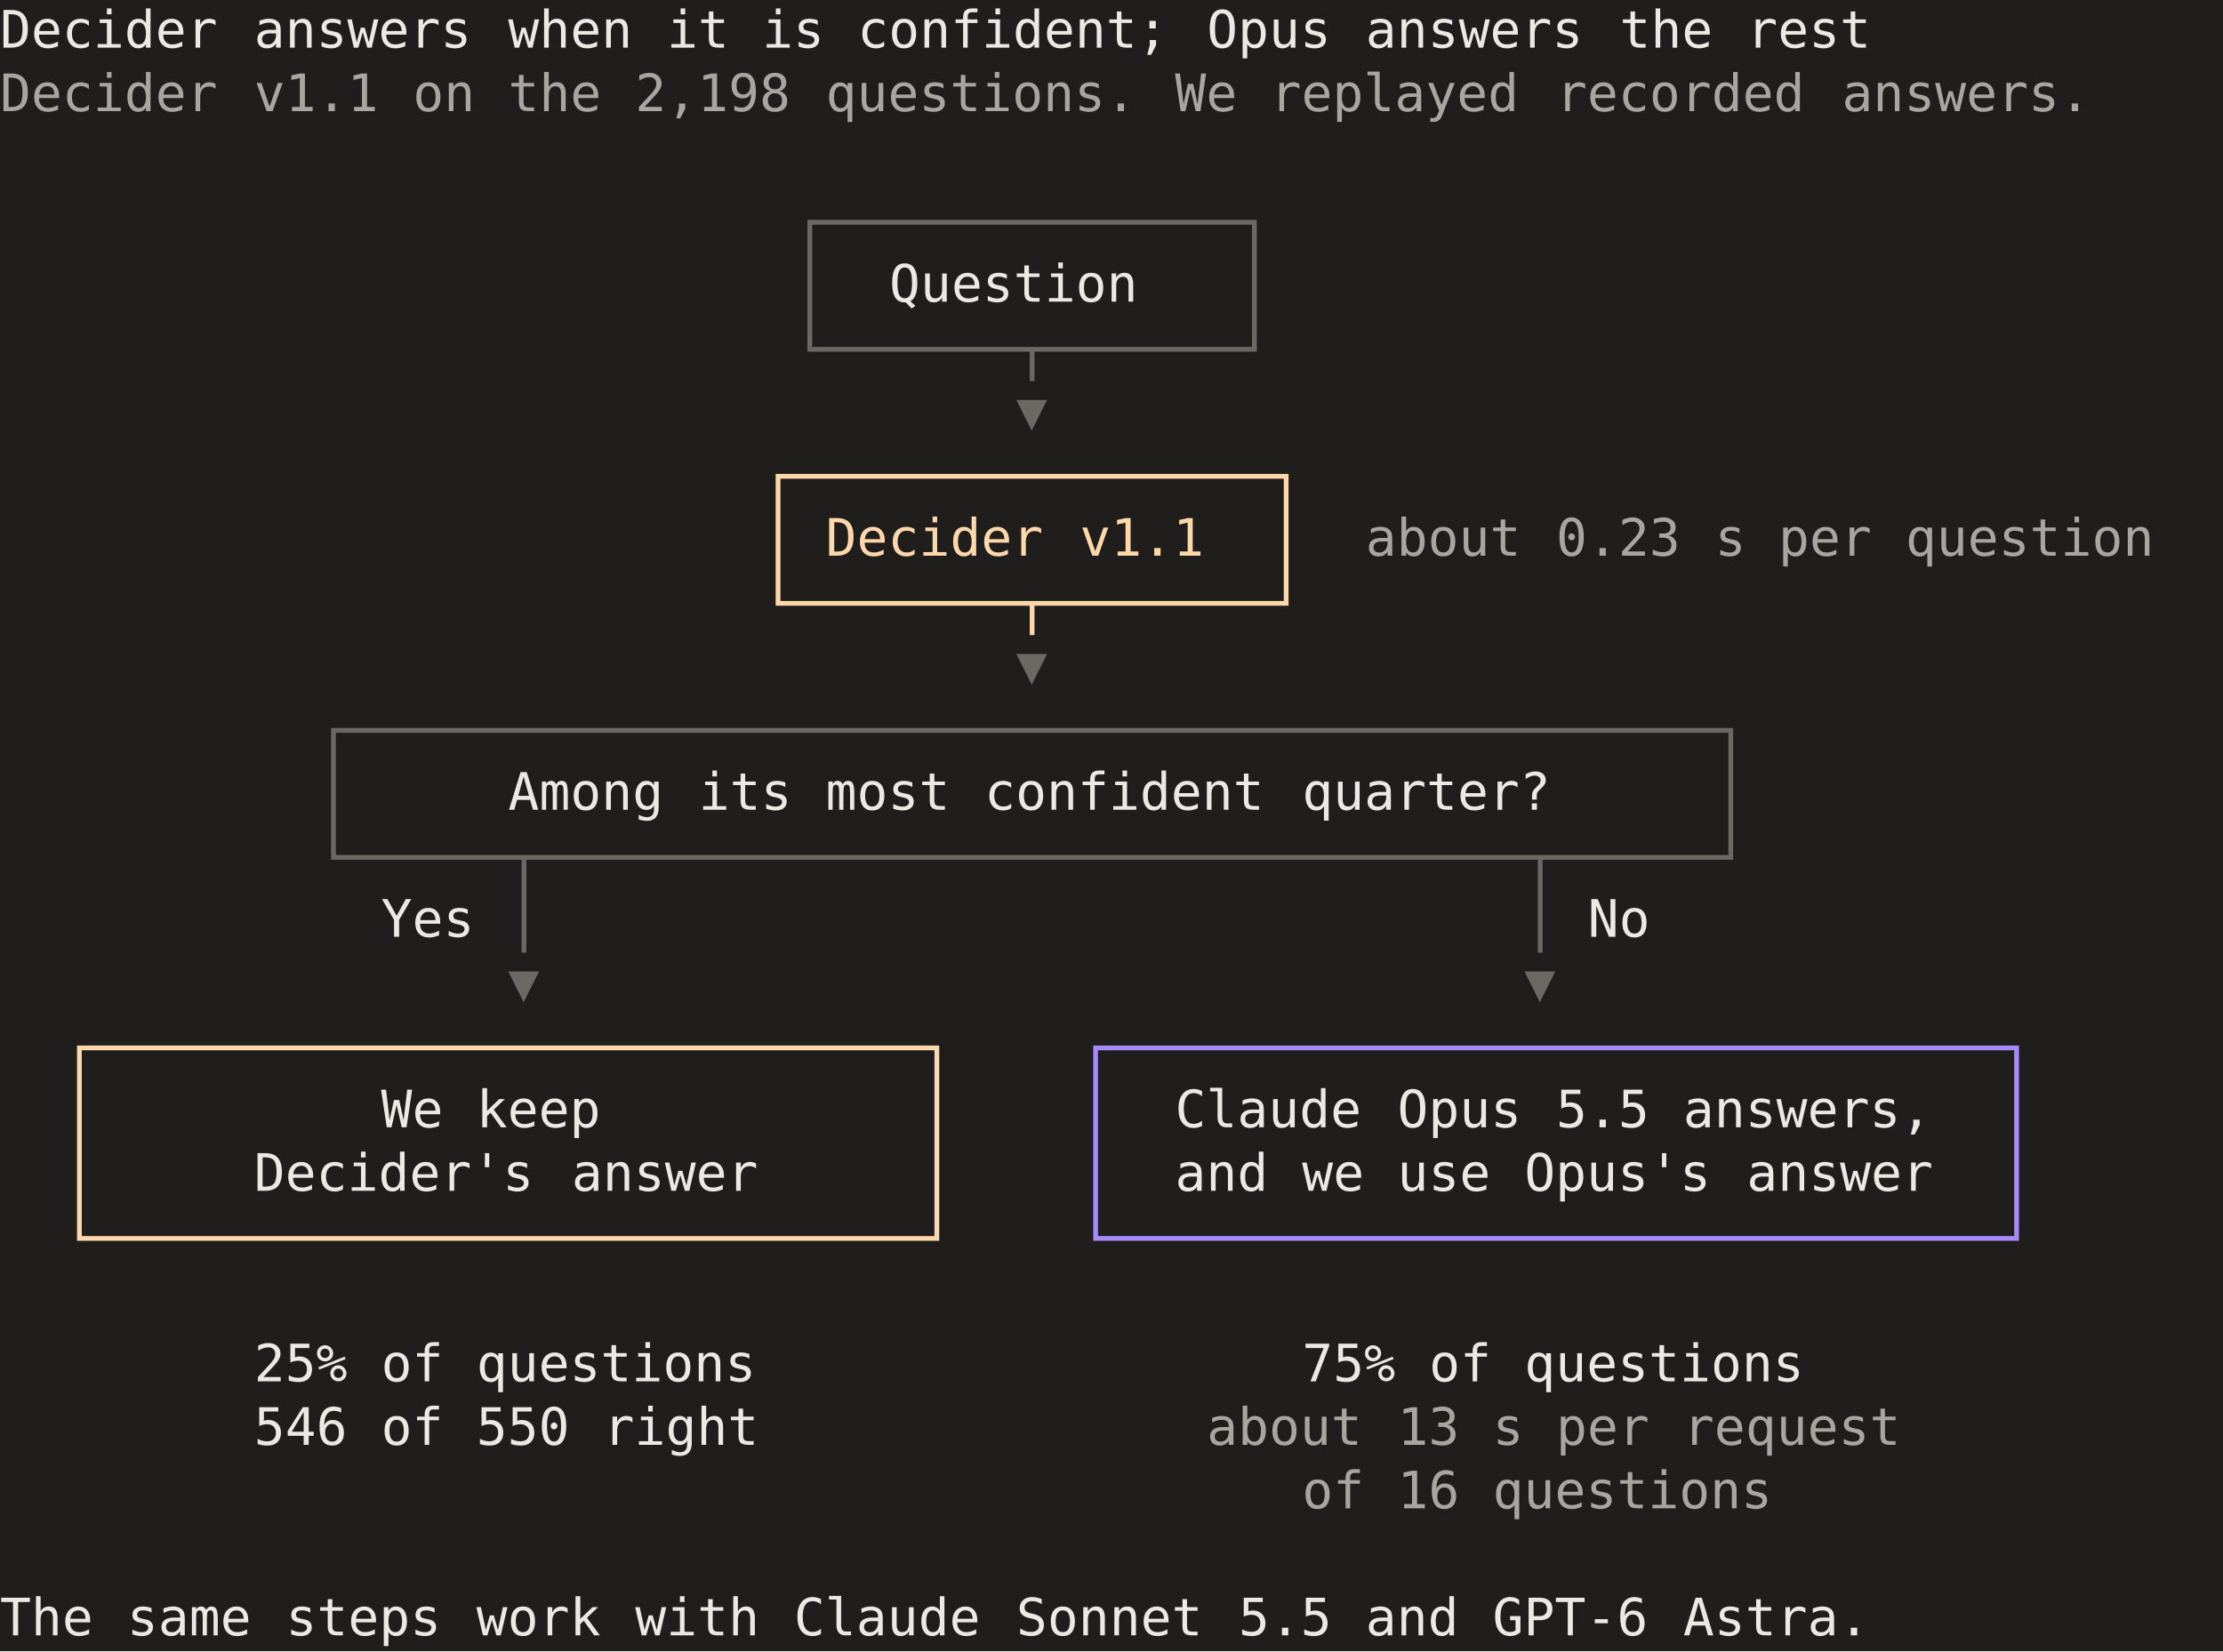
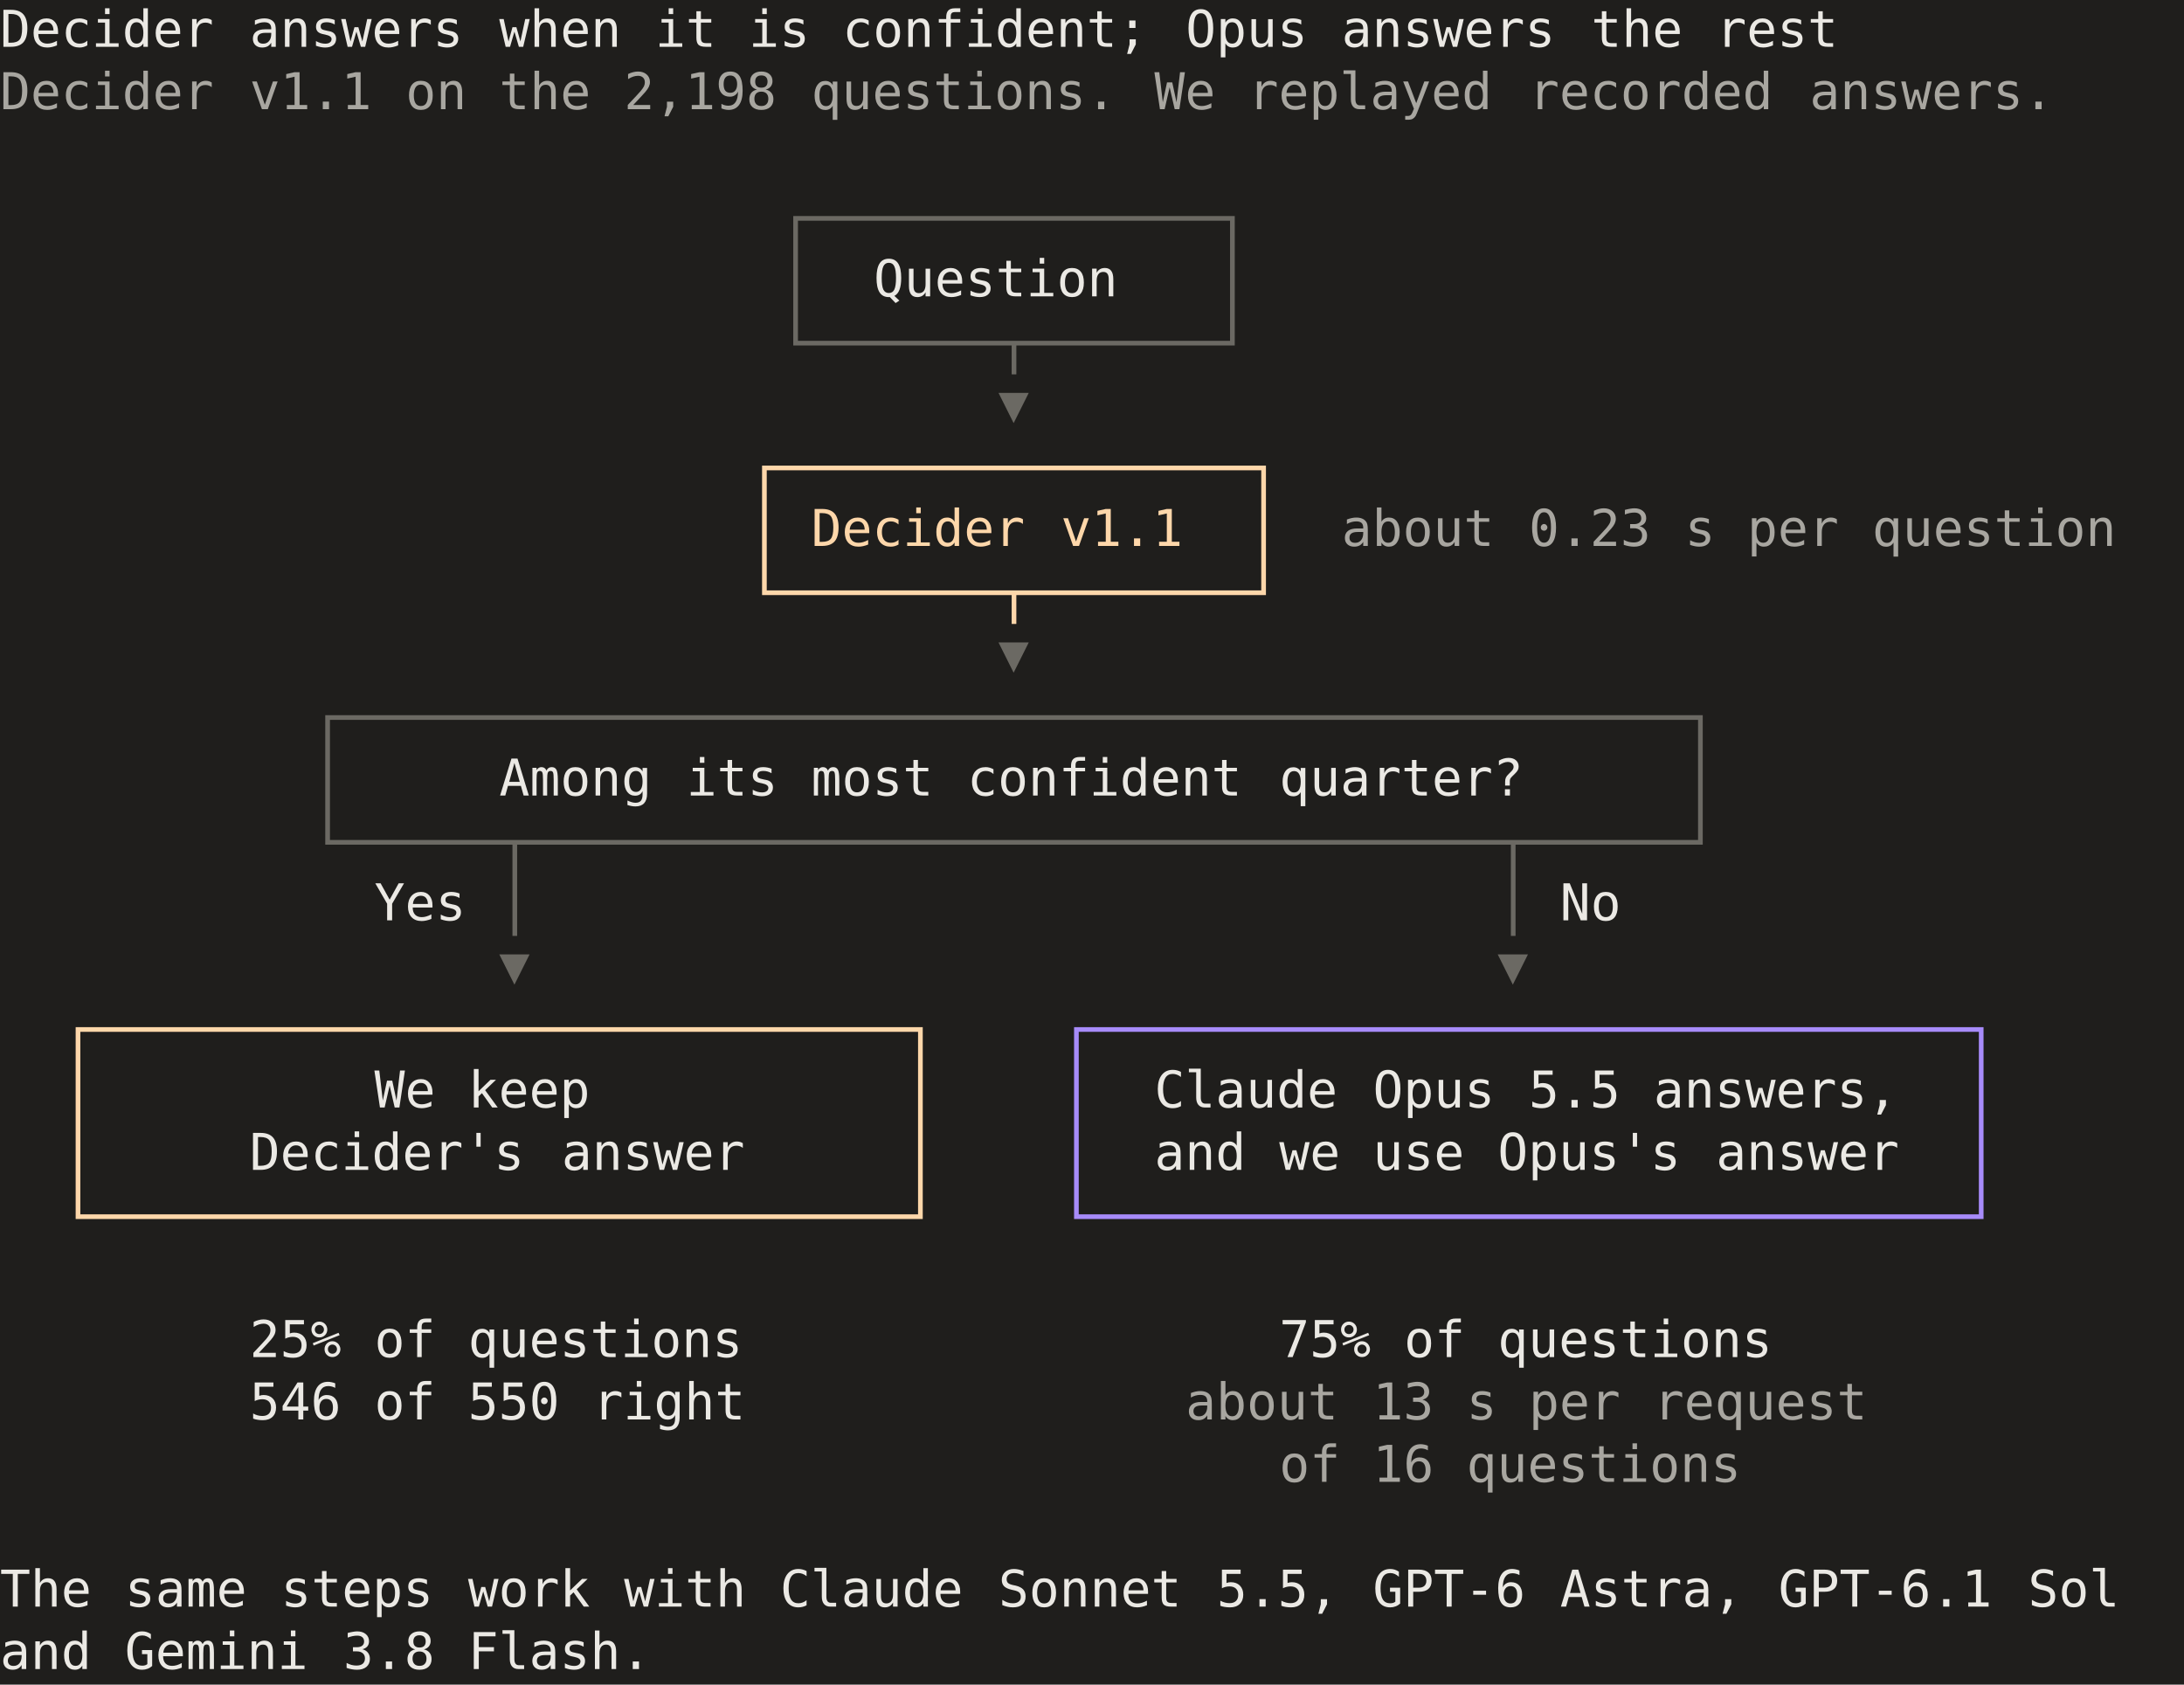
- <svg xmlns="http://www.w3.org/2000/svg" viewBox="0 0 560 416" width="560" height="416" role="img">
+ <svg xmlns="http://www.w3.org/2000/svg" viewBox="0 0 560 432" width="560" height="432" role="img">
  <style>text{font:13px ui-monospace,SFMono-Regular,Menlo,Consolas,"DejaVu Sans Mono",monospace;white-space:pre}</style>
-   <rect width="560" height="416" fill="#1f1e1c" />
+   <rect width="560" height="432" fill="#1f1e1c" />
  <path fill="#6b6963" d="M203.4 55.4h1.2v8.6h-1.2zM203.4 55.4h4.6v1.2h-4.6zM208 55.4h4.6v1.2h-4.6zM211.4 55.4h4.6v1.2h-4.6zM216 55.4h4.6v1.2h-4.6zM219.4 55.4h4.6v1.2h-4.6zM224 55.4h4.6v1.2h-4.6zM227.4 55.4h4.6v1.2h-4.6zM232 55.4h4.6v1.2h-4.6zM235.4 55.4h4.6v1.2h-4.6zM240 55.4h4.6v1.2h-4.6zM243.4 55.4h4.6v1.2h-4.6zM248 55.4h4.6v1.2h-4.6zM251.4 55.4h4.6v1.2h-4.6zM256 55.4h4.6v1.2h-4.6zM259.4 55.4h4.6v1.2h-4.6zM264 55.4h4.6v1.2h-4.6zM267.4 55.4h4.6v1.2h-4.6zM272 55.4h4.6v1.2h-4.6zM275.4 55.4h4.6v1.2h-4.6zM280 55.4h4.6v1.2h-4.6zM283.4 55.4h4.6v1.2h-4.6zM288 55.4h4.6v1.2h-4.6zM291.4 55.4h4.6v1.2h-4.6zM296 55.4h4.6v1.2h-4.6zM299.4 55.4h4.6v1.2h-4.6zM304 55.4h4.6v1.2h-4.6zM307.4 55.4h4.6v1.2h-4.6zM315.4 55.4h1.2v8.6h-1.2zM312 55.4h4.6v1.2h-4.6zM203.4 64h1.2v8.6h-1.2zM203.4 71.4h1.2v8.6h-1.2zM315.4 64h1.2v8.6h-1.2zM315.4 71.4h1.2v8.6h-1.2zM203.4 80h1.2v8.6h-1.2zM203.4 87.4h4.6v1.2h-4.6zM208 87.4h4.6v1.2h-4.6zM211.4 87.4h4.6v1.2h-4.6zM216 87.4h4.6v1.2h-4.6zM219.4 87.4h4.6v1.2h-4.6zM224 87.4h4.6v1.2h-4.6zM227.4 87.4h4.6v1.2h-4.6zM232 87.4h4.6v1.2h-4.6zM235.4 87.4h4.6v1.2h-4.6zM240 87.4h4.6v1.2h-4.6zM243.4 87.4h4.6v1.2h-4.6zM248 87.4h4.6v1.2h-4.6zM251.4 87.4h4.6v1.2h-4.6zM259.4 87.4h1.2v8.6h-1.2zM256 87.4h4.6v1.2h-4.6zM259.4 87.4h4.6v1.2h-4.6zM264 87.4h4.6v1.2h-4.6zM267.4 87.4h4.6v1.2h-4.6zM272 87.4h4.6v1.2h-4.6zM275.4 87.4h4.6v1.2h-4.6zM280 87.4h4.6v1.2h-4.6zM283.4 87.4h4.6v1.2h-4.6zM288 87.4h4.6v1.2h-4.6zM291.4 87.4h4.6v1.2h-4.6zM296 87.4h4.6v1.2h-4.6zM299.4 87.4h4.6v1.2h-4.6zM304 87.4h4.6v1.2h-4.6zM307.4 87.4h4.6v1.2h-4.6zM315.4 80h1.2v8.6h-1.2zM312 87.4h4.6v1.2h-4.6zM83.4 183.4h1.2v8.6h-1.2zM83.4 183.4h4.6v1.2h-4.6zM88 183.4h4.6v1.2h-4.6zM91.4 183.4h4.6v1.2h-4.6zM96 183.4h4.6v1.2h-4.6zM99.4 183.4h4.6v1.2h-4.6zM104 183.4h4.6v1.2h-4.6zM107.4 183.4h4.6v1.2h-4.6zM112 183.4h4.6v1.2h-4.6zM115.4 183.4h4.6v1.2h-4.6zM120 183.4h4.6v1.2h-4.6zM123.4 183.4h4.6v1.2h-4.6zM128 183.4h4.6v1.2h-4.6zM131.4 183.4h4.6v1.2h-4.6zM136 183.4h4.6v1.2h-4.6zM139.4 183.4h4.6v1.2h-4.6zM144 183.4h4.6v1.2h-4.6zM147.4 183.4h4.6v1.2h-4.6zM152 183.4h4.6v1.2h-4.6zM155.4 183.4h4.6v1.2h-4.6zM160 183.4h4.6v1.2h-4.6zM163.4 183.4h4.6v1.2h-4.6zM168 183.4h4.6v1.2h-4.6zM171.4 183.4h4.6v1.2h-4.6zM176 183.4h4.6v1.2h-4.6zM179.4 183.4h4.6v1.2h-4.6zM184 183.4h4.6v1.2h-4.6zM187.4 183.4h4.6v1.2h-4.6zM192 183.4h4.6v1.2h-4.6zM195.4 183.4h4.6v1.2h-4.6zM200 183.4h4.6v1.2h-4.6zM203.4 183.4h4.6v1.2h-4.6zM208 183.4h4.6v1.2h-4.6zM211.4 183.4h4.6v1.2h-4.6zM216 183.4h4.6v1.2h-4.6zM219.4 183.4h4.6v1.2h-4.6zM224 183.4h4.6v1.2h-4.6zM227.4 183.4h4.6v1.2h-4.6zM232 183.4h4.6v1.2h-4.6zM235.4 183.4h4.6v1.2h-4.6zM240 183.4h4.6v1.2h-4.6zM243.4 183.4h4.6v1.2h-4.6zM248 183.4h4.6v1.2h-4.6zM251.4 183.4h4.6v1.2h-4.6zM256 183.4h4.6v1.2h-4.6zM259.4 183.4h4.6v1.2h-4.6zM264 183.4h4.6v1.2h-4.6zM267.4 183.4h4.6v1.2h-4.6zM272 183.4h4.6v1.2h-4.6zM275.4 183.4h4.6v1.2h-4.6zM280 183.4h4.6v1.2h-4.6zM283.4 183.4h4.6v1.2h-4.6zM288 183.4h4.6v1.2h-4.6zM291.4 183.4h4.6v1.2h-4.6zM296 183.4h4.6v1.2h-4.6zM299.4 183.4h4.6v1.2h-4.6zM304 183.4h4.6v1.2h-4.6zM307.4 183.4h4.6v1.2h-4.6zM312 183.4h4.6v1.2h-4.6zM315.4 183.4h4.6v1.2h-4.6zM320 183.4h4.6v1.2h-4.6zM323.4 183.4h4.6v1.2h-4.6zM328 183.4h4.6v1.2h-4.6zM331.4 183.4h4.6v1.2h-4.6zM336 183.4h4.6v1.2h-4.6zM339.4 183.4h4.6v1.2h-4.6zM344 183.4h4.6v1.2h-4.6zM347.4 183.4h4.6v1.2h-4.6zM352 183.4h4.6v1.2h-4.6zM355.4 183.4h4.6v1.2h-4.6zM360 183.4h4.6v1.2h-4.6zM363.4 183.4h4.6v1.2h-4.6zM368 183.4h4.6v1.2h-4.6zM371.4 183.4h4.6v1.2h-4.6zM376 183.4h4.6v1.2h-4.6zM379.4 183.4h4.6v1.2h-4.6zM384 183.4h4.6v1.2h-4.6zM387.4 183.4h4.6v1.2h-4.6zM392 183.4h4.6v1.2h-4.6zM395.4 183.4h4.6v1.2h-4.6zM400 183.4h4.6v1.2h-4.6zM403.4 183.4h4.6v1.2h-4.6zM408 183.4h4.6v1.2h-4.6zM411.4 183.4h4.6v1.2h-4.6zM416 183.4h4.6v1.2h-4.6zM419.4 183.4h4.6v1.2h-4.6zM424 183.4h4.6v1.2h-4.6zM427.4 183.4h4.6v1.2h-4.6zM435.4 183.4h1.2v8.6h-1.2zM432 183.4h4.6v1.2h-4.6zM83.4 192h1.2v8.6h-1.2zM83.4 199.4h1.2v8.6h-1.2zM435.4 192h1.2v8.6h-1.2zM435.4 199.4h1.2v8.6h-1.2zM83.4 208h1.2v8.6h-1.2zM83.4 215.4h4.6v1.2h-4.6zM88 215.4h4.6v1.2h-4.6zM91.4 215.4h4.6v1.2h-4.6zM96 215.4h4.6v1.2h-4.6zM99.4 215.4h4.6v1.2h-4.6zM104 215.4h4.6v1.2h-4.6zM107.4 215.4h4.6v1.2h-4.6zM112 215.4h4.6v1.2h-4.6zM115.4 215.4h4.6v1.2h-4.6zM120 215.4h4.6v1.2h-4.6zM123.4 215.4h4.6v1.2h-4.6zM131.4 215.4h1.2v8.6h-1.2zM128 215.4h4.6v1.2h-4.6zM131.4 215.4h4.6v1.2h-4.6zM136 215.4h4.6v1.2h-4.6zM139.4 215.4h4.6v1.2h-4.6zM144 215.4h4.6v1.2h-4.6zM147.4 215.4h4.6v1.2h-4.6zM152 215.4h4.6v1.2h-4.6zM155.4 215.4h4.6v1.2h-4.6zM160 215.4h4.6v1.2h-4.6zM163.4 215.4h4.6v1.2h-4.6zM168 215.4h4.6v1.2h-4.6zM171.4 215.4h4.6v1.2h-4.6zM176 215.4h4.6v1.2h-4.6zM179.4 215.4h4.6v1.2h-4.6zM184 215.4h4.6v1.2h-4.6zM187.4 215.4h4.6v1.2h-4.6zM192 215.4h4.6v1.2h-4.6zM195.4 215.4h4.6v1.2h-4.6zM200 215.4h4.6v1.2h-4.6zM203.4 215.4h4.6v1.2h-4.6zM208 215.4h4.6v1.2h-4.6zM211.4 215.4h4.6v1.2h-4.6zM216 215.4h4.6v1.2h-4.6zM219.4 215.4h4.6v1.2h-4.6zM224 215.4h4.6v1.2h-4.6zM227.4 215.4h4.6v1.2h-4.6zM232 215.4h4.6v1.2h-4.6zM235.4 215.4h4.6v1.2h-4.6zM240 215.4h4.6v1.2h-4.6zM243.4 215.4h4.6v1.2h-4.6zM248 215.4h4.6v1.2h-4.6zM251.4 215.4h4.6v1.2h-4.6zM256 215.4h4.6v1.2h-4.6zM259.4 215.4h4.6v1.2h-4.6zM264 215.4h4.6v1.2h-4.6zM267.4 215.4h4.6v1.2h-4.6zM272 215.4h4.6v1.2h-4.6zM275.4 215.4h4.6v1.2h-4.6zM280 215.4h4.6v1.2h-4.6zM283.4 215.4h4.6v1.2h-4.6zM288 215.4h4.6v1.2h-4.6zM291.4 215.4h4.6v1.2h-4.6zM296 215.4h4.6v1.2h-4.6zM299.4 215.4h4.6v1.2h-4.6zM304 215.4h4.6v1.2h-4.6zM307.4 215.4h4.6v1.2h-4.6zM312 215.4h4.6v1.2h-4.6zM315.4 215.4h4.6v1.2h-4.6zM320 215.4h4.6v1.2h-4.6zM323.4 215.4h4.6v1.2h-4.6zM328 215.4h4.6v1.2h-4.6zM331.4 215.4h4.6v1.2h-4.6zM336 215.4h4.6v1.2h-4.6zM339.4 215.4h4.6v1.2h-4.6zM344 215.4h4.6v1.2h-4.6zM347.4 215.4h4.6v1.2h-4.6zM352 215.4h4.6v1.2h-4.6zM355.4 215.4h4.6v1.2h-4.6zM360 215.4h4.6v1.2h-4.6zM363.4 215.4h4.6v1.2h-4.6zM368 215.4h4.6v1.2h-4.6zM371.4 215.4h4.6v1.2h-4.6zM376 215.4h4.6v1.2h-4.6zM379.4 215.4h4.6v1.2h-4.6zM387.4 215.4h1.2v8.6h-1.2zM384 215.4h4.6v1.2h-4.6zM387.4 215.4h4.6v1.2h-4.6zM392 215.4h4.6v1.2h-4.6zM395.4 215.4h4.6v1.2h-4.6zM400 215.4h4.6v1.2h-4.6zM403.4 215.4h4.6v1.2h-4.6zM408 215.4h4.6v1.2h-4.6zM411.4 215.4h4.6v1.2h-4.6zM416 215.4h4.6v1.2h-4.6zM419.4 215.4h4.6v1.2h-4.6zM424 215.4h4.6v1.2h-4.6zM427.4 215.4h4.6v1.2h-4.6zM435.4 208h1.2v8.6h-1.2zM432 215.4h4.6v1.2h-4.6zM131.4 224h1.2v8.6h-1.2zM131.4 231.4h1.2v8.6h-1.2zM387.4 224h1.2v8.6h-1.2zM387.4 231.4h1.2v8.6h-1.2z" />
  <path fill="#a78bfa" d="M275.4 263.4h1.2v8.6h-1.2zM275.4 263.4h4.6v1.2h-4.6zM280 263.4h4.6v1.2h-4.6zM283.4 263.4h4.6v1.2h-4.6zM288 263.4h4.6v1.2h-4.6zM291.4 263.4h4.6v1.2h-4.6zM296 263.4h4.6v1.2h-4.6zM299.4 263.4h4.6v1.2h-4.6zM304 263.4h4.6v1.2h-4.6zM307.4 263.4h4.6v1.2h-4.6zM312 263.4h4.6v1.2h-4.6zM315.4 263.4h4.6v1.2h-4.6zM320 263.4h4.6v1.2h-4.6zM323.4 263.4h4.6v1.2h-4.6zM328 263.4h4.6v1.2h-4.6zM331.4 263.4h4.6v1.2h-4.6zM336 263.4h4.6v1.2h-4.6zM339.4 263.4h4.6v1.2h-4.6zM344 263.4h4.6v1.2h-4.6zM347.4 263.4h4.6v1.2h-4.6zM352 263.4h4.6v1.2h-4.6zM355.4 263.4h4.6v1.2h-4.6zM360 263.4h4.6v1.2h-4.6zM363.4 263.4h4.6v1.2h-4.6zM368 263.4h4.6v1.2h-4.6zM371.4 263.4h4.6v1.2h-4.6zM376 263.4h4.6v1.2h-4.6zM379.4 263.4h4.6v1.2h-4.6zM384 263.4h4.6v1.2h-4.6zM387.4 263.4h4.6v1.2h-4.6zM392 263.4h4.6v1.2h-4.6zM395.4 263.4h4.6v1.2h-4.6zM400 263.4h4.6v1.2h-4.6zM403.4 263.4h4.6v1.2h-4.6zM408 263.4h4.6v1.2h-4.6zM411.4 263.4h4.6v1.2h-4.6zM416 263.4h4.6v1.2h-4.6zM419.4 263.4h4.6v1.2h-4.6zM424 263.4h4.6v1.2h-4.6zM427.4 263.4h4.6v1.2h-4.6zM432 263.4h4.6v1.2h-4.6zM435.4 263.4h4.6v1.2h-4.6zM440 263.4h4.6v1.2h-4.6zM443.4 263.4h4.6v1.2h-4.6zM448 263.4h4.6v1.2h-4.6zM451.4 263.4h4.6v1.2h-4.6zM456 263.4h4.6v1.2h-4.6zM459.4 263.4h4.6v1.2h-4.6zM464 263.4h4.6v1.2h-4.6zM467.4 263.4h4.6v1.2h-4.6zM472 263.4h4.6v1.2h-4.6zM475.4 263.4h4.6v1.2h-4.6zM480 263.4h4.6v1.2h-4.6zM483.4 263.4h4.6v1.2h-4.6zM488 263.4h4.6v1.2h-4.6zM491.4 263.4h4.6v1.2h-4.6zM496 263.4h4.6v1.2h-4.6zM499.4 263.4h4.6v1.2h-4.6zM507.4 263.4h1.2v8.6h-1.2zM504 263.4h4.6v1.2h-4.6zM275.4 272h1.2v8.6h-1.2zM275.4 279.4h1.2v8.6h-1.2zM507.4 272h1.2v8.6h-1.2zM507.4 279.4h1.2v8.6h-1.2zM275.4 288h1.2v8.6h-1.2zM275.4 295.4h1.2v8.6h-1.2zM507.4 288h1.2v8.6h-1.2zM507.4 295.4h1.2v8.6h-1.2zM275.4 304h1.2v8.6h-1.2zM275.4 311.4h4.6v1.2h-4.6zM280 311.4h4.6v1.2h-4.6zM283.4 311.4h4.6v1.2h-4.6zM288 311.4h4.6v1.2h-4.6zM291.4 311.4h4.6v1.2h-4.6zM296 311.4h4.6v1.2h-4.6zM299.4 311.4h4.6v1.2h-4.6zM304 311.4h4.6v1.2h-4.6zM307.4 311.4h4.6v1.2h-4.6zM312 311.4h4.6v1.2h-4.6zM315.4 311.4h4.6v1.2h-4.6zM320 311.4h4.6v1.2h-4.6zM323.4 311.4h4.6v1.2h-4.6zM328 311.4h4.6v1.2h-4.6zM331.4 311.4h4.6v1.2h-4.6zM336 311.4h4.6v1.2h-4.6zM339.4 311.4h4.6v1.2h-4.6zM344 311.4h4.6v1.2h-4.6zM347.4 311.4h4.6v1.2h-4.6zM352 311.4h4.6v1.2h-4.6zM355.4 311.4h4.6v1.2h-4.6zM360 311.4h4.6v1.2h-4.6zM363.4 311.4h4.6v1.2h-4.6zM368 311.4h4.6v1.2h-4.6zM371.4 311.4h4.6v1.2h-4.6zM376 311.4h4.6v1.2h-4.6zM379.4 311.4h4.6v1.2h-4.6zM384 311.4h4.6v1.2h-4.6zM387.4 311.4h4.6v1.2h-4.6zM392 311.4h4.6v1.2h-4.6zM395.4 311.4h4.6v1.2h-4.6zM400 311.4h4.6v1.2h-4.6zM403.4 311.4h4.6v1.2h-4.6zM408 311.4h4.6v1.2h-4.6zM411.4 311.4h4.6v1.2h-4.6zM416 311.4h4.6v1.2h-4.6zM419.4 311.4h4.6v1.2h-4.6zM424 311.4h4.6v1.2h-4.6zM427.4 311.4h4.6v1.2h-4.6zM432 311.4h4.6v1.2h-4.6zM435.4 311.4h4.6v1.2h-4.6zM440 311.4h4.6v1.2h-4.6zM443.4 311.4h4.6v1.2h-4.6zM448 311.4h4.6v1.2h-4.6zM451.4 311.4h4.6v1.2h-4.6zM456 311.4h4.6v1.2h-4.6zM459.4 311.4h4.6v1.2h-4.6zM464 311.4h4.6v1.2h-4.6zM467.4 311.4h4.6v1.2h-4.6zM472 311.4h4.6v1.2h-4.6zM475.4 311.4h4.6v1.2h-4.6zM480 311.4h4.6v1.2h-4.6zM483.4 311.4h4.6v1.2h-4.6zM488 311.4h4.6v1.2h-4.6zM491.4 311.4h4.6v1.2h-4.6zM496 311.4h4.6v1.2h-4.6zM499.4 311.4h4.6v1.2h-4.6zM507.4 304h1.2v8.6h-1.2zM504 311.4h4.6v1.2h-4.6z" />
  <path fill="#fed7aa" d="M195.4 119.4h1.2v8.6h-1.2zM195.4 119.4h4.6v1.2h-4.6zM200 119.4h4.6v1.2h-4.6zM203.4 119.4h4.6v1.2h-4.6zM208 119.4h4.6v1.2h-4.6zM211.4 119.4h4.6v1.2h-4.6zM216 119.4h4.6v1.2h-4.6zM219.4 119.4h4.6v1.2h-4.6zM224 119.4h4.6v1.2h-4.6zM227.4 119.4h4.6v1.2h-4.6zM232 119.4h4.6v1.2h-4.6zM235.4 119.4h4.6v1.2h-4.6zM240 119.4h4.6v1.2h-4.6zM243.4 119.4h4.6v1.2h-4.6zM248 119.4h4.6v1.2h-4.6zM251.4 119.4h4.6v1.2h-4.6zM256 119.4h4.6v1.2h-4.6zM259.4 119.4h4.6v1.2h-4.6zM264 119.4h4.6v1.2h-4.6zM267.4 119.4h4.6v1.2h-4.6zM272 119.4h4.6v1.2h-4.6zM275.4 119.4h4.6v1.2h-4.6zM280 119.4h4.6v1.2h-4.6zM283.4 119.4h4.6v1.2h-4.6zM288 119.4h4.6v1.2h-4.6zM291.4 119.4h4.6v1.2h-4.6zM296 119.4h4.6v1.2h-4.6zM299.4 119.4h4.6v1.2h-4.6zM304 119.4h4.6v1.2h-4.6zM307.4 119.4h4.6v1.2h-4.6zM312 119.4h4.6v1.2h-4.6zM315.4 119.4h4.6v1.2h-4.6zM323.4 119.4h1.2v8.6h-1.2zM320 119.4h4.6v1.2h-4.6zM195.4 128h1.2v8.6h-1.2zM195.4 135.4h1.2v8.6h-1.2zM323.4 128h1.2v8.6h-1.2zM323.4 135.4h1.2v8.6h-1.2zM195.4 144h1.2v8.6h-1.2zM195.4 151.4h4.6v1.2h-4.6zM200 151.4h4.6v1.2h-4.6zM203.4 151.4h4.6v1.2h-4.6zM208 151.4h4.6v1.2h-4.6zM211.4 151.4h4.6v1.2h-4.6zM216 151.4h4.6v1.2h-4.6zM219.4 151.4h4.6v1.2h-4.6zM224 151.4h4.6v1.2h-4.6zM227.4 151.4h4.6v1.2h-4.6zM232 151.4h4.6v1.2h-4.6zM235.4 151.4h4.6v1.2h-4.6zM240 151.4h4.6v1.2h-4.6zM243.4 151.4h4.6v1.2h-4.6zM248 151.4h4.6v1.2h-4.6zM251.4 151.4h4.6v1.2h-4.6zM259.4 151.4h1.2v8.6h-1.2zM256 151.4h4.6v1.2h-4.6zM259.4 151.4h4.6v1.2h-4.6zM264 151.4h4.6v1.2h-4.6zM267.4 151.4h4.6v1.2h-4.6zM272 151.4h4.6v1.2h-4.6zM275.4 151.4h4.6v1.2h-4.6zM280 151.4h4.6v1.2h-4.6zM283.4 151.4h4.6v1.2h-4.6zM288 151.4h4.6v1.2h-4.6zM291.4 151.4h4.6v1.2h-4.6zM296 151.4h4.6v1.2h-4.6zM299.4 151.4h4.6v1.2h-4.6zM304 151.4h4.6v1.2h-4.6zM307.4 151.4h4.6v1.2h-4.6zM312 151.4h4.6v1.2h-4.6zM315.4 151.4h4.6v1.2h-4.6zM323.4 144h1.2v8.6h-1.2zM320 151.4h4.6v1.2h-4.6zM19.4 263.4h1.2v8.6h-1.2zM19.4 263.4h4.6v1.2h-4.6zM24 263.4h4.6v1.2h-4.6zM27.4 263.4h4.6v1.2h-4.6zM32 263.4h4.6v1.2h-4.6zM35.4 263.4h4.6v1.2h-4.6zM40 263.4h4.6v1.2h-4.6zM43.4 263.4h4.6v1.2h-4.6zM48 263.4h4.6v1.2h-4.6zM51.4 263.4h4.6v1.2h-4.6zM56 263.4h4.6v1.2h-4.6zM59.4 263.4h4.6v1.2h-4.6zM64 263.4h4.6v1.2h-4.6zM67.4 263.4h4.6v1.2h-4.6zM72 263.4h4.6v1.2h-4.6zM75.4 263.4h4.6v1.2h-4.6zM80 263.4h4.6v1.2h-4.6zM83.4 263.4h4.6v1.2h-4.6zM88 263.4h4.6v1.2h-4.6zM91.4 263.4h4.6v1.2h-4.6zM96 263.4h4.6v1.2h-4.6zM99.4 263.4h4.6v1.2h-4.6zM104 263.4h4.6v1.2h-4.6zM107.4 263.4h4.6v1.2h-4.6zM112 263.4h4.6v1.2h-4.6zM115.4 263.4h4.6v1.2h-4.6zM120 263.4h4.6v1.2h-4.6zM123.4 263.4h4.6v1.2h-4.6zM128 263.4h4.6v1.2h-4.6zM131.4 263.4h4.6v1.2h-4.6zM136 263.4h4.6v1.2h-4.6zM139.4 263.4h4.6v1.2h-4.6zM144 263.4h4.6v1.2h-4.6zM147.4 263.4h4.6v1.2h-4.6zM152 263.4h4.6v1.2h-4.6zM155.4 263.4h4.6v1.2h-4.6zM160 263.4h4.6v1.2h-4.6zM163.4 263.4h4.6v1.2h-4.6zM168 263.4h4.6v1.2h-4.6zM171.4 263.4h4.6v1.2h-4.6zM176 263.4h4.6v1.2h-4.6zM179.4 263.4h4.6v1.2h-4.6zM184 263.4h4.6v1.2h-4.6zM187.4 263.4h4.6v1.2h-4.6zM192 263.4h4.6v1.2h-4.6zM195.4 263.4h4.6v1.2h-4.6zM200 263.4h4.6v1.2h-4.6zM203.4 263.4h4.6v1.2h-4.6zM208 263.4h4.6v1.2h-4.6zM211.4 263.4h4.6v1.2h-4.6zM216 263.4h4.6v1.2h-4.6zM219.4 263.4h4.6v1.2h-4.6zM224 263.4h4.6v1.2h-4.6zM227.4 263.4h4.6v1.2h-4.6zM235.4 263.4h1.2v8.6h-1.2zM232 263.4h4.6v1.2h-4.6zM19.4 272h1.2v8.6h-1.2zM19.4 279.4h1.2v8.6h-1.2zM235.4 272h1.2v8.6h-1.2zM235.4 279.4h1.2v8.6h-1.2zM19.4 288h1.2v8.6h-1.2zM19.4 295.4h1.2v8.6h-1.2zM235.4 288h1.2v8.6h-1.2zM235.4 295.4h1.2v8.6h-1.2zM19.4 304h1.2v8.6h-1.2zM19.4 311.4h4.6v1.2h-4.6zM24 311.4h4.6v1.2h-4.6zM27.4 311.4h4.6v1.2h-4.6zM32 311.4h4.6v1.2h-4.6zM35.4 311.4h4.6v1.2h-4.6zM40 311.4h4.6v1.2h-4.6zM43.4 311.4h4.6v1.2h-4.6zM48 311.4h4.6v1.2h-4.6zM51.4 311.4h4.6v1.2h-4.6zM56 311.4h4.6v1.2h-4.6zM59.4 311.4h4.6v1.2h-4.6zM64 311.4h4.6v1.2h-4.6zM67.4 311.4h4.6v1.2h-4.6zM72 311.4h4.6v1.2h-4.6zM75.4 311.4h4.6v1.2h-4.6zM80 311.4h4.6v1.2h-4.6zM83.4 311.4h4.6v1.2h-4.6zM88 311.4h4.6v1.2h-4.6zM91.4 311.4h4.6v1.2h-4.6zM96 311.4h4.6v1.2h-4.6zM99.4 311.4h4.6v1.2h-4.6zM104 311.4h4.6v1.2h-4.6zM107.4 311.4h4.6v1.2h-4.6zM112 311.4h4.6v1.2h-4.6zM115.4 311.4h4.6v1.2h-4.6zM120 311.4h4.6v1.2h-4.6zM123.4 311.4h4.6v1.2h-4.6zM128 311.4h4.6v1.2h-4.6zM131.4 311.4h4.6v1.2h-4.6zM136 311.4h4.6v1.2h-4.6zM139.4 311.4h4.6v1.2h-4.6zM144 311.4h4.6v1.2h-4.6zM147.4 311.4h4.6v1.2h-4.6zM152 311.4h4.6v1.2h-4.6zM155.4 311.4h4.6v1.2h-4.6zM160 311.4h4.6v1.2h-4.6zM163.4 311.4h4.6v1.2h-4.6zM168 311.4h4.6v1.2h-4.6zM171.4 311.4h4.6v1.2h-4.6zM176 311.4h4.6v1.2h-4.6zM179.4 311.4h4.6v1.2h-4.6zM184 311.4h4.6v1.2h-4.6zM187.4 311.4h4.6v1.2h-4.6zM192 311.4h4.6v1.2h-4.6zM195.4 311.4h4.6v1.2h-4.6zM200 311.4h4.6v1.2h-4.6zM203.4 311.4h4.6v1.2h-4.6zM208 311.4h4.6v1.2h-4.6zM211.4 311.4h4.6v1.2h-4.6zM216 311.4h4.6v1.2h-4.6zM219.4 311.4h4.6v1.2h-4.6zM224 311.4h4.6v1.2h-4.6zM227.4 311.4h4.6v1.2h-4.6zM235.4 304h1.2v8.6h-1.2zM232 311.4h4.6v1.2h-4.6z" />
  <text x="0 8 16 24 32 40 48" y="12" fill="#ebe9e4" font-weight="600">Decider</text>
  <text x="64 72 80 88 96 104 112" y="12" fill="#ebe9e4" font-weight="600">answers</text>
  <text x="128 136 144 152" y="12" fill="#ebe9e4" font-weight="600">when</text>
  <text x="168 176" y="12" fill="#ebe9e4" font-weight="600">it</text>
  <text x="192 200" y="12" fill="#ebe9e4" font-weight="600">is</text>
  <text x="216 224 232 240 248 256 264 272 280 288" y="12" fill="#ebe9e4" font-weight="600">confident;</text>
  <text x="304 312 320 328" y="12" fill="#ebe9e4" font-weight="600">Opus</text>
  <text x="344 352 360 368 376 384 392" y="12" fill="#ebe9e4" font-weight="600">answers</text>
  <text x="408 416 424" y="12" fill="#ebe9e4" font-weight="600">the</text>
  <text x="440 448 456 464" y="12" fill="#ebe9e4" font-weight="600">rest</text>
  <text x="0 8 16 24 32 40 48" y="28" fill="#a8a6a0">Decider</text>
  <text x="64 72 80 88" y="28" fill="#a8a6a0">v1.1</text>
  <text x="104 112" y="28" fill="#a8a6a0">on</text>
  <text x="128 136 144" y="28" fill="#a8a6a0">the</text>
  <text x="160 168 176 184 192" y="28" fill="#a8a6a0">2,198</text>
  <text x="208 216 224 232 240 248 256 264 272 280" y="28" fill="#a8a6a0">questions.</text>
  <text x="296 304" y="28" fill="#a8a6a0">We</text>
  <text x="320 328 336 344 352 360 368 376" y="28" fill="#a8a6a0">replayed</text>
  <text x="392 400 408 416 424 432 440 448" y="28" fill="#a8a6a0">recorded</text>
  <text x="464 472 480 488 496 504 512 520" y="28" fill="#a8a6a0">answers.</text>
  <text x="224 232 240 248 256 264 272 280" y="76" fill="#ebe9e4">Question</text>
  <text x="256" y="108" fill="#6b6963">▼</text>
  <text x="208 216 224 232 240 248 256" y="140" fill="#fed7aa" font-weight="600">Decider</text>
  <text x="272 280 288 296" y="140" fill="#fed7aa" font-weight="600">v1.1</text>
  <text x="344 352 360 368 376" y="140" fill="#a8a6a0">about</text>
  <text x="392 400 408 416" y="140" fill="#a8a6a0">0.23</text>
  <text x="432" y="140" fill="#a8a6a0">s</text>
  <text x="448 456 464" y="140" fill="#a8a6a0">per</text>
  <text x="480 488 496 504 512 520 528 536" y="140" fill="#a8a6a0">question</text>
  <text x="256" y="172" fill="#6b6963">▼</text>
  <text x="128 136 144 152 160" y="204" fill="#ebe9e4" font-weight="600">Among</text>
  <text x="176 184 192" y="204" fill="#ebe9e4" font-weight="600">its</text>
  <text x="208 216 224 232" y="204" fill="#ebe9e4" font-weight="600">most</text>
  <text x="248 256 264 272 280 288 296 304 312" y="204" fill="#ebe9e4" font-weight="600">confident</text>
  <text x="328 336 344 352 360 368 376 384" y="204" fill="#ebe9e4" font-weight="600">quarter?</text>
  <text x="96 104 112" y="236" fill="#ebe9e4" font-weight="600">Yes</text>
  <text x="400 408" y="236" fill="#ebe9e4" font-weight="600">No</text>
  <text x="128" y="252" fill="#6b6963">▼</text>
  <text x="384" y="252" fill="#6b6963">▼</text>
  <text x="96 104" y="284" fill="#ebe9e4">We</text>
  <text x="120 128 136 144" y="284" fill="#ebe9e4">keep</text>
  <text x="296 304 312 320 328 336" y="284" fill="#ebe9e4">Claude</text>
  <text x="352 360 368 376" y="284" fill="#ebe9e4">Opus</text>
  <text x="392 400 408" y="284" fill="#ebe9e4">5.5</text>
  <text x="424 432 440 448 456 464 472 480" y="284" fill="#ebe9e4">answers,</text>
  <text x="64 72 80 88 96 104 112 120 128" y="300" fill="#ebe9e4">Decider's</text>
  <text x="144 152 160 168 176 184" y="300" fill="#ebe9e4">answer</text>
  <text x="296 304 312" y="300" fill="#ebe9e4">and</text>
  <text x="328 336" y="300" fill="#ebe9e4">we</text>
  <text x="352 360 368" y="300" fill="#ebe9e4">use</text>
  <text x="384 392 400 408 416 424" y="300" fill="#ebe9e4">Opus's</text>
  <text x="440 448 456 464 472 480" y="300" fill="#ebe9e4">answer</text>
  <text x="64 72 80" y="348" fill="#ebe9e4" font-weight="600">25%</text>
  <text x="96 104" y="348" fill="#ebe9e4" font-weight="600">of</text>
  <text x="120 128 136 144 152 160 168 176 184" y="348" fill="#ebe9e4" font-weight="600">questions</text>
  <text x="328 336 344" y="348" fill="#ebe9e4" font-weight="600">75%</text>
  <text x="360 368" y="348" fill="#ebe9e4" font-weight="600">of</text>
  <text x="384 392 400 408 416 424 432 440 448" y="348" fill="#ebe9e4" font-weight="600">questions</text>
  <text x="64 72 80" y="364" fill="#ebe9e4">546</text>
  <text x="96 104" y="364" fill="#ebe9e4">of</text>
  <text x="120 128 136" y="364" fill="#ebe9e4">550</text>
  <text x="152 160 168 176 184" y="364" fill="#ebe9e4">right</text>
  <text x="304 312 320 328 336" y="364" fill="#a8a6a0">about</text>
  <text x="352 360" y="364" fill="#a8a6a0">13</text>
  <text x="376" y="364" fill="#a8a6a0">s</text>
  <text x="392 400 408" y="364" fill="#a8a6a0">per</text>
  <text x="424 432 440 448 456 464 472" y="364" fill="#a8a6a0">request</text>
  <text x="328 336" y="380" fill="#a8a6a0">of</text>
  <text x="352 360" y="380" fill="#a8a6a0">16</text>
  <text x="376 384 392 400 408 416 424 432 440" y="380" fill="#a8a6a0">questions</text>
  <text x="0 8 16" y="412" fill="#ebe9e4">The</text>
  <text x="32 40 48 56" y="412" fill="#ebe9e4">same</text>
  <text x="72 80 88 96 104" y="412" fill="#ebe9e4">steps</text>
  <text x="120 128 136 144" y="412" fill="#ebe9e4">work</text>
  <text x="160 168 176 184" y="412" fill="#ebe9e4">with</text>
  <text x="200 208 216 224 232 240" y="412" fill="#ebe9e4">Claude</text>
  <text x="256 264 272 280 288 296" y="412" fill="#ebe9e4">Sonnet</text>
-   <text x="312 320 328" y="412" fill="#ebe9e4">5.5</text>
-   <text x="344 352 360" y="412" fill="#ebe9e4">and</text>
-   <text x="376 384 392 400 408" y="412" fill="#ebe9e4">GPT-6</text>
-   <text x="424 432 440 448 456 464" y="412" fill="#ebe9e4">Astra.</text>
+   <text x="312 320 328 336" y="412" fill="#ebe9e4">5.5,</text>
+   <text x="352 360 368 376 384" y="412" fill="#ebe9e4">GPT-6</text>
+   <text x="400 408 416 424 432 440" y="412" fill="#ebe9e4">Astra,</text>
+   <text x="456 464 472 480 488 496 504" y="412" fill="#ebe9e4">GPT-6.1</text>
+   <text x="520 528 536" y="412" fill="#ebe9e4">Sol</text>
+   <text x="0 8 16" y="428" fill="#ebe9e4">and</text>
+   <text x="32 40 48 56 64 72" y="428" fill="#ebe9e4">Gemini</text>
+   <text x="88 96 104" y="428" fill="#ebe9e4">3.8</text>
+   <text x="120 128 136 144 152 160" y="428" fill="#ebe9e4">Flash.</text>
</svg>
